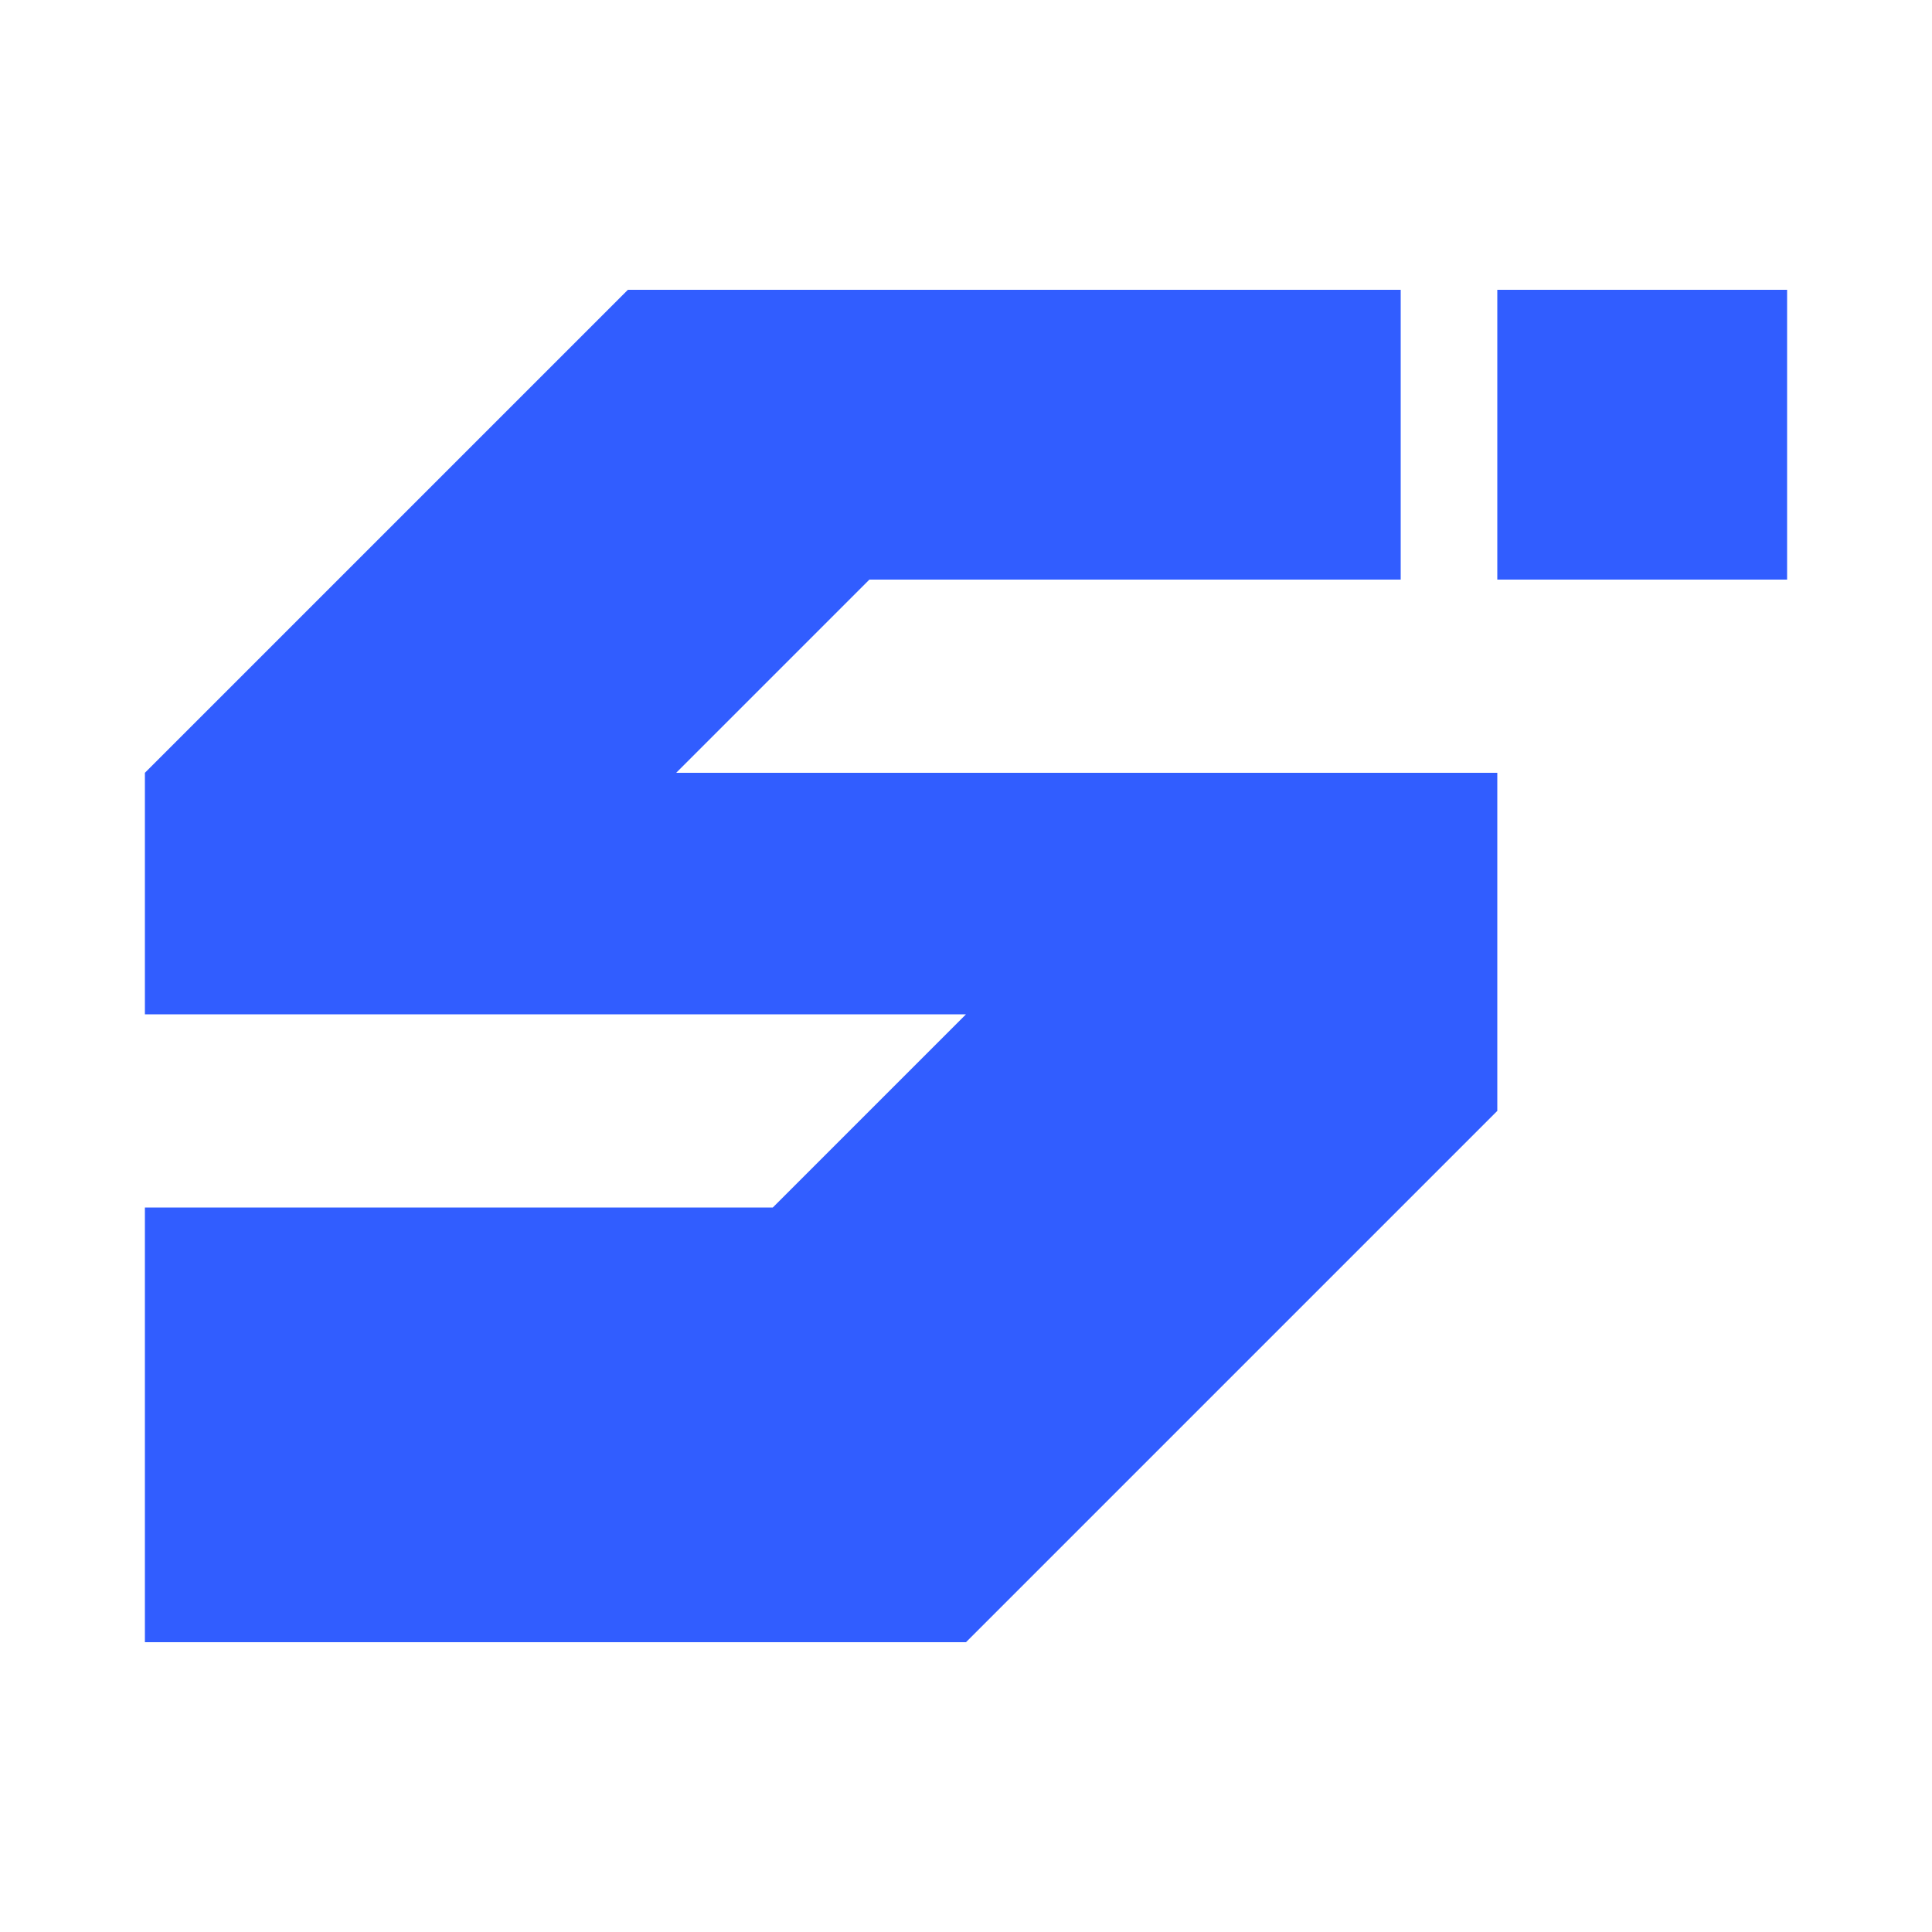
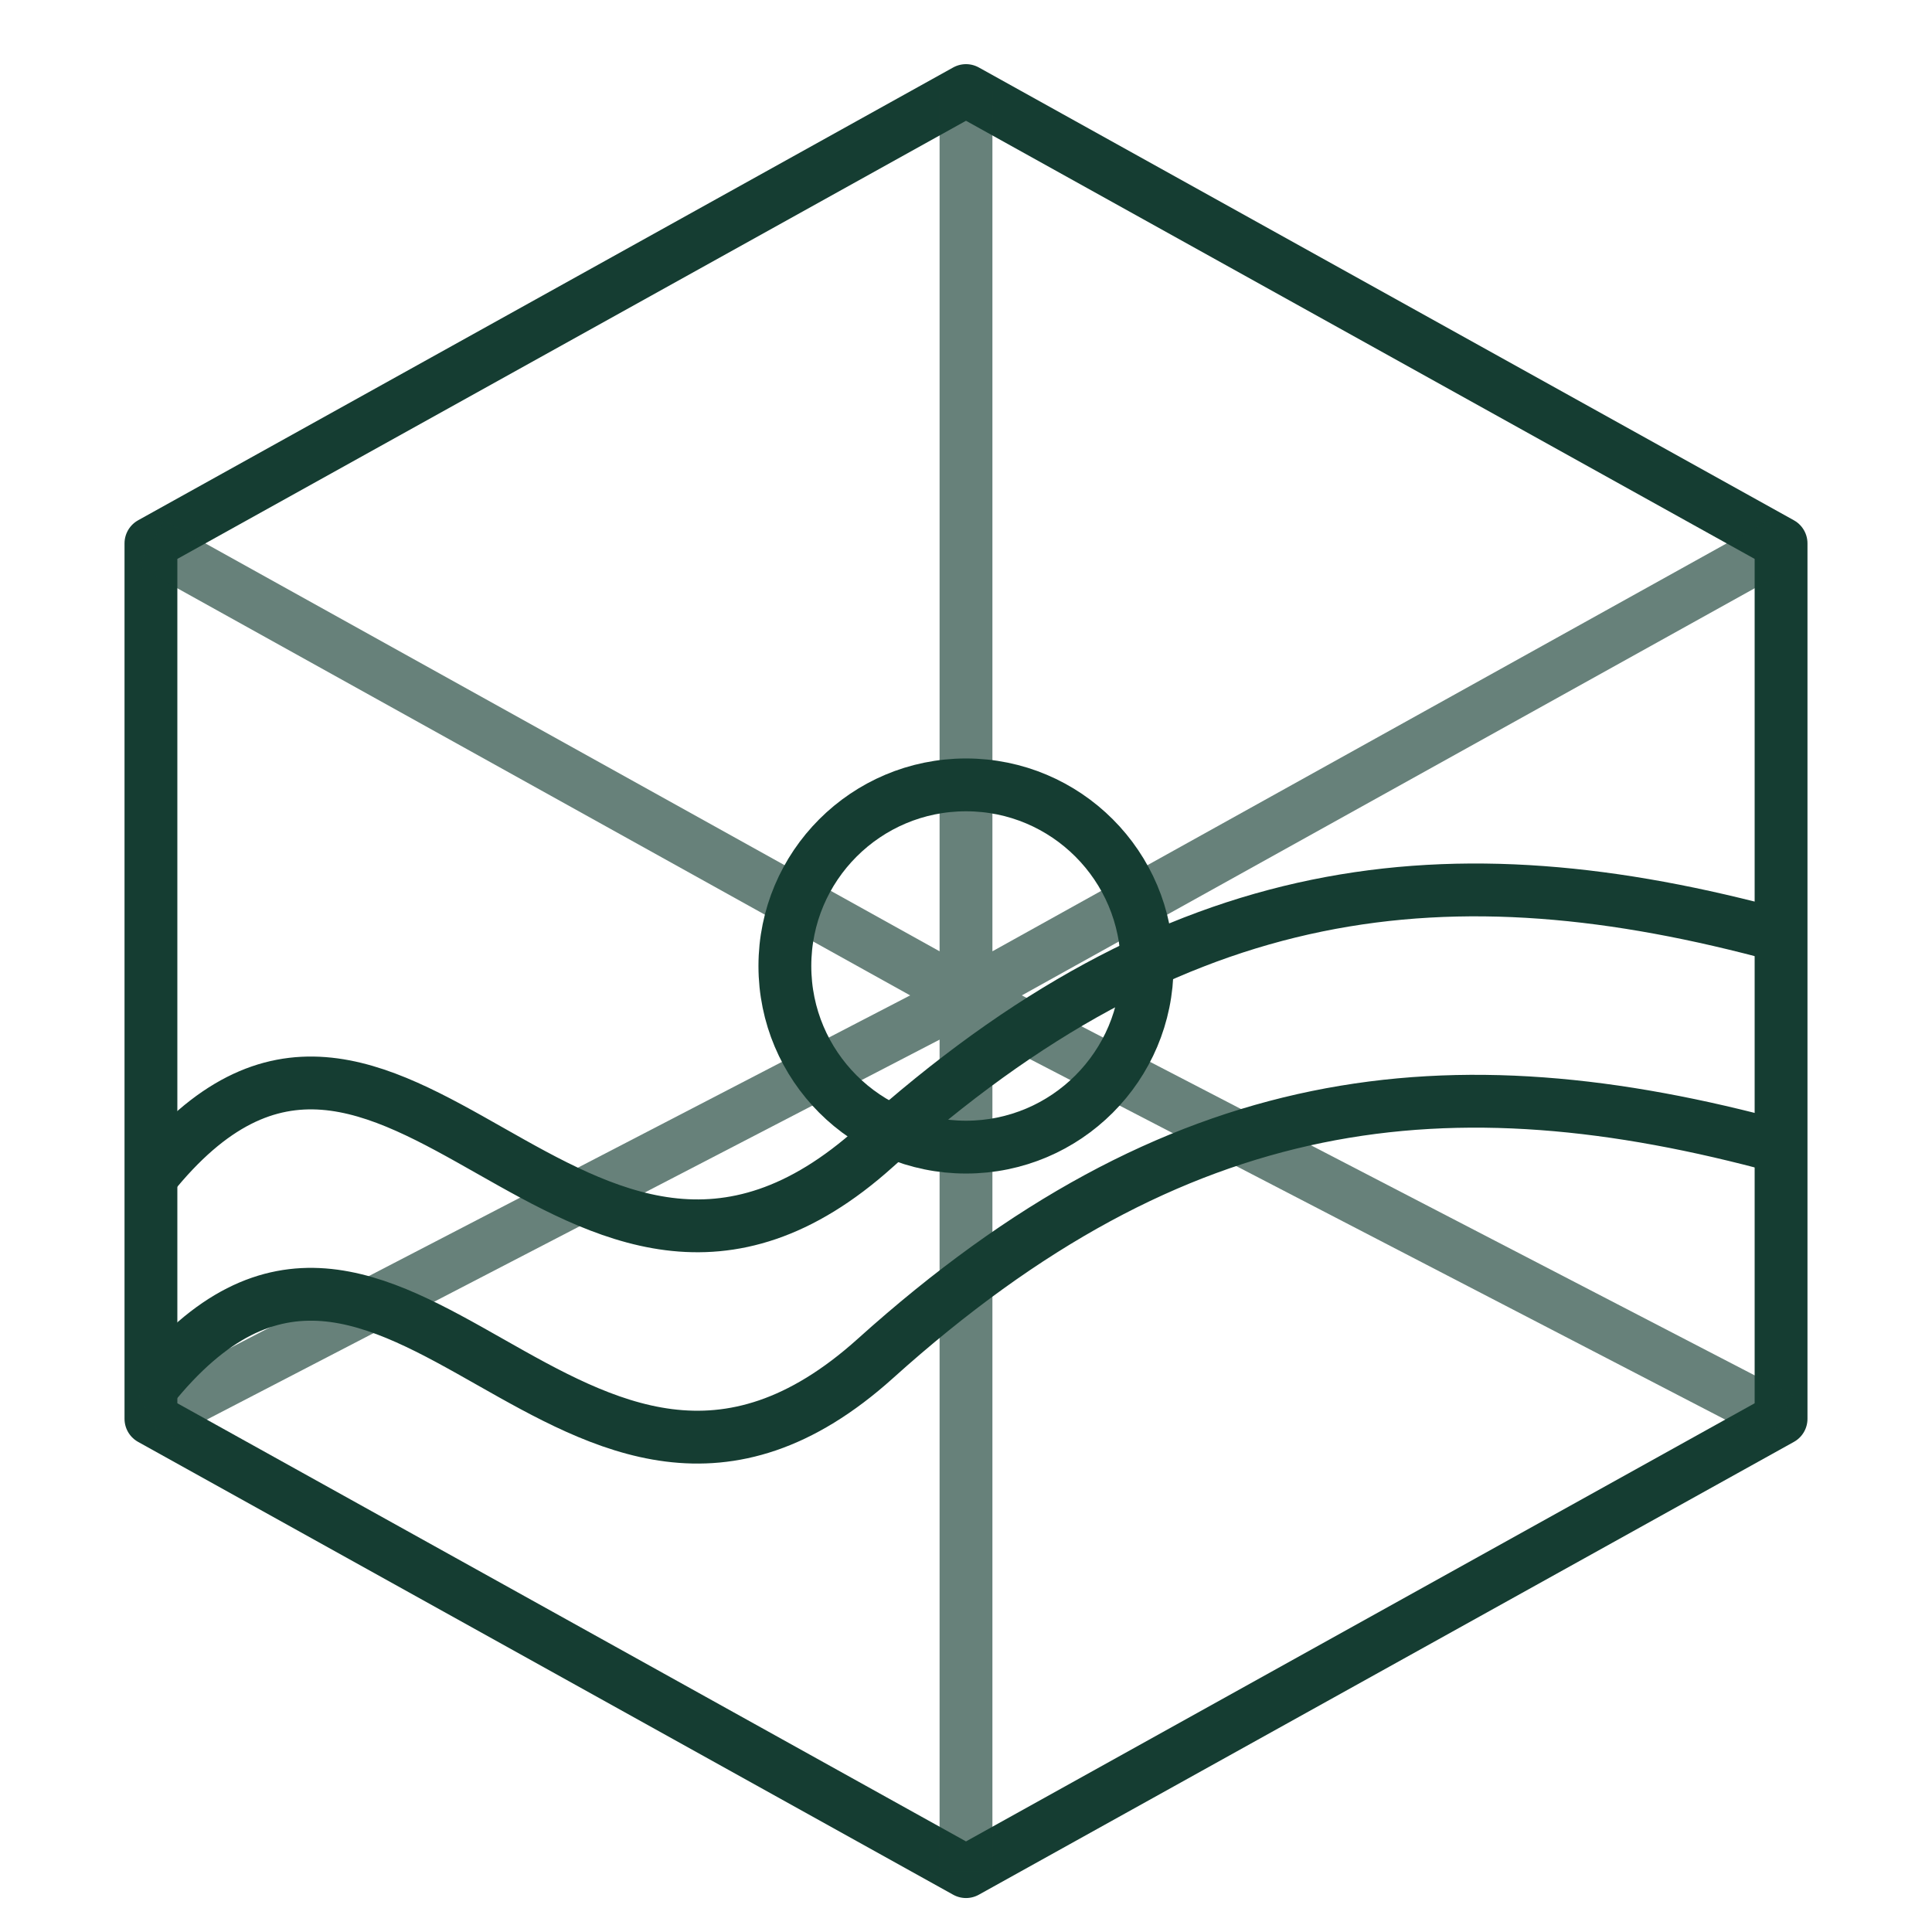
- <svg xmlns="http://www.w3.org/2000/svg" viewBox="0 0 80 80" fill="none">
-   <g fill="#315DFF" transform="translate(-4 2)">
-     <path d="M62 10H30L10 30V40H44L36 48H10V66H44L66 44V30H32L40 22H62V10Z" />
-     <path d="M66 10H78V22H66V10Z" />
+ <svg xmlns="http://www.w3.org/2000/svg" viewBox="0 0 64 64" color="#153d32">
+   <g stroke="currentColor" stroke-width="1.75" stroke-linejoin="round" fill="none">
+     <path d="M32 3 59 18v29L32 62 5 47V18L32 3Z" />
+     <path d="M32 3v59M5 18l27 15 27-15M5 47l27-14 27 14" opacity=".65" />
+     <path d="M5 39c8-10 14 8 24-1s19-10 30-7M5 46c8-10 14 8 24-1s19-10 30-7" />
+     <circle cx="32" cy="32" r="6" />
  </g>
</svg>
